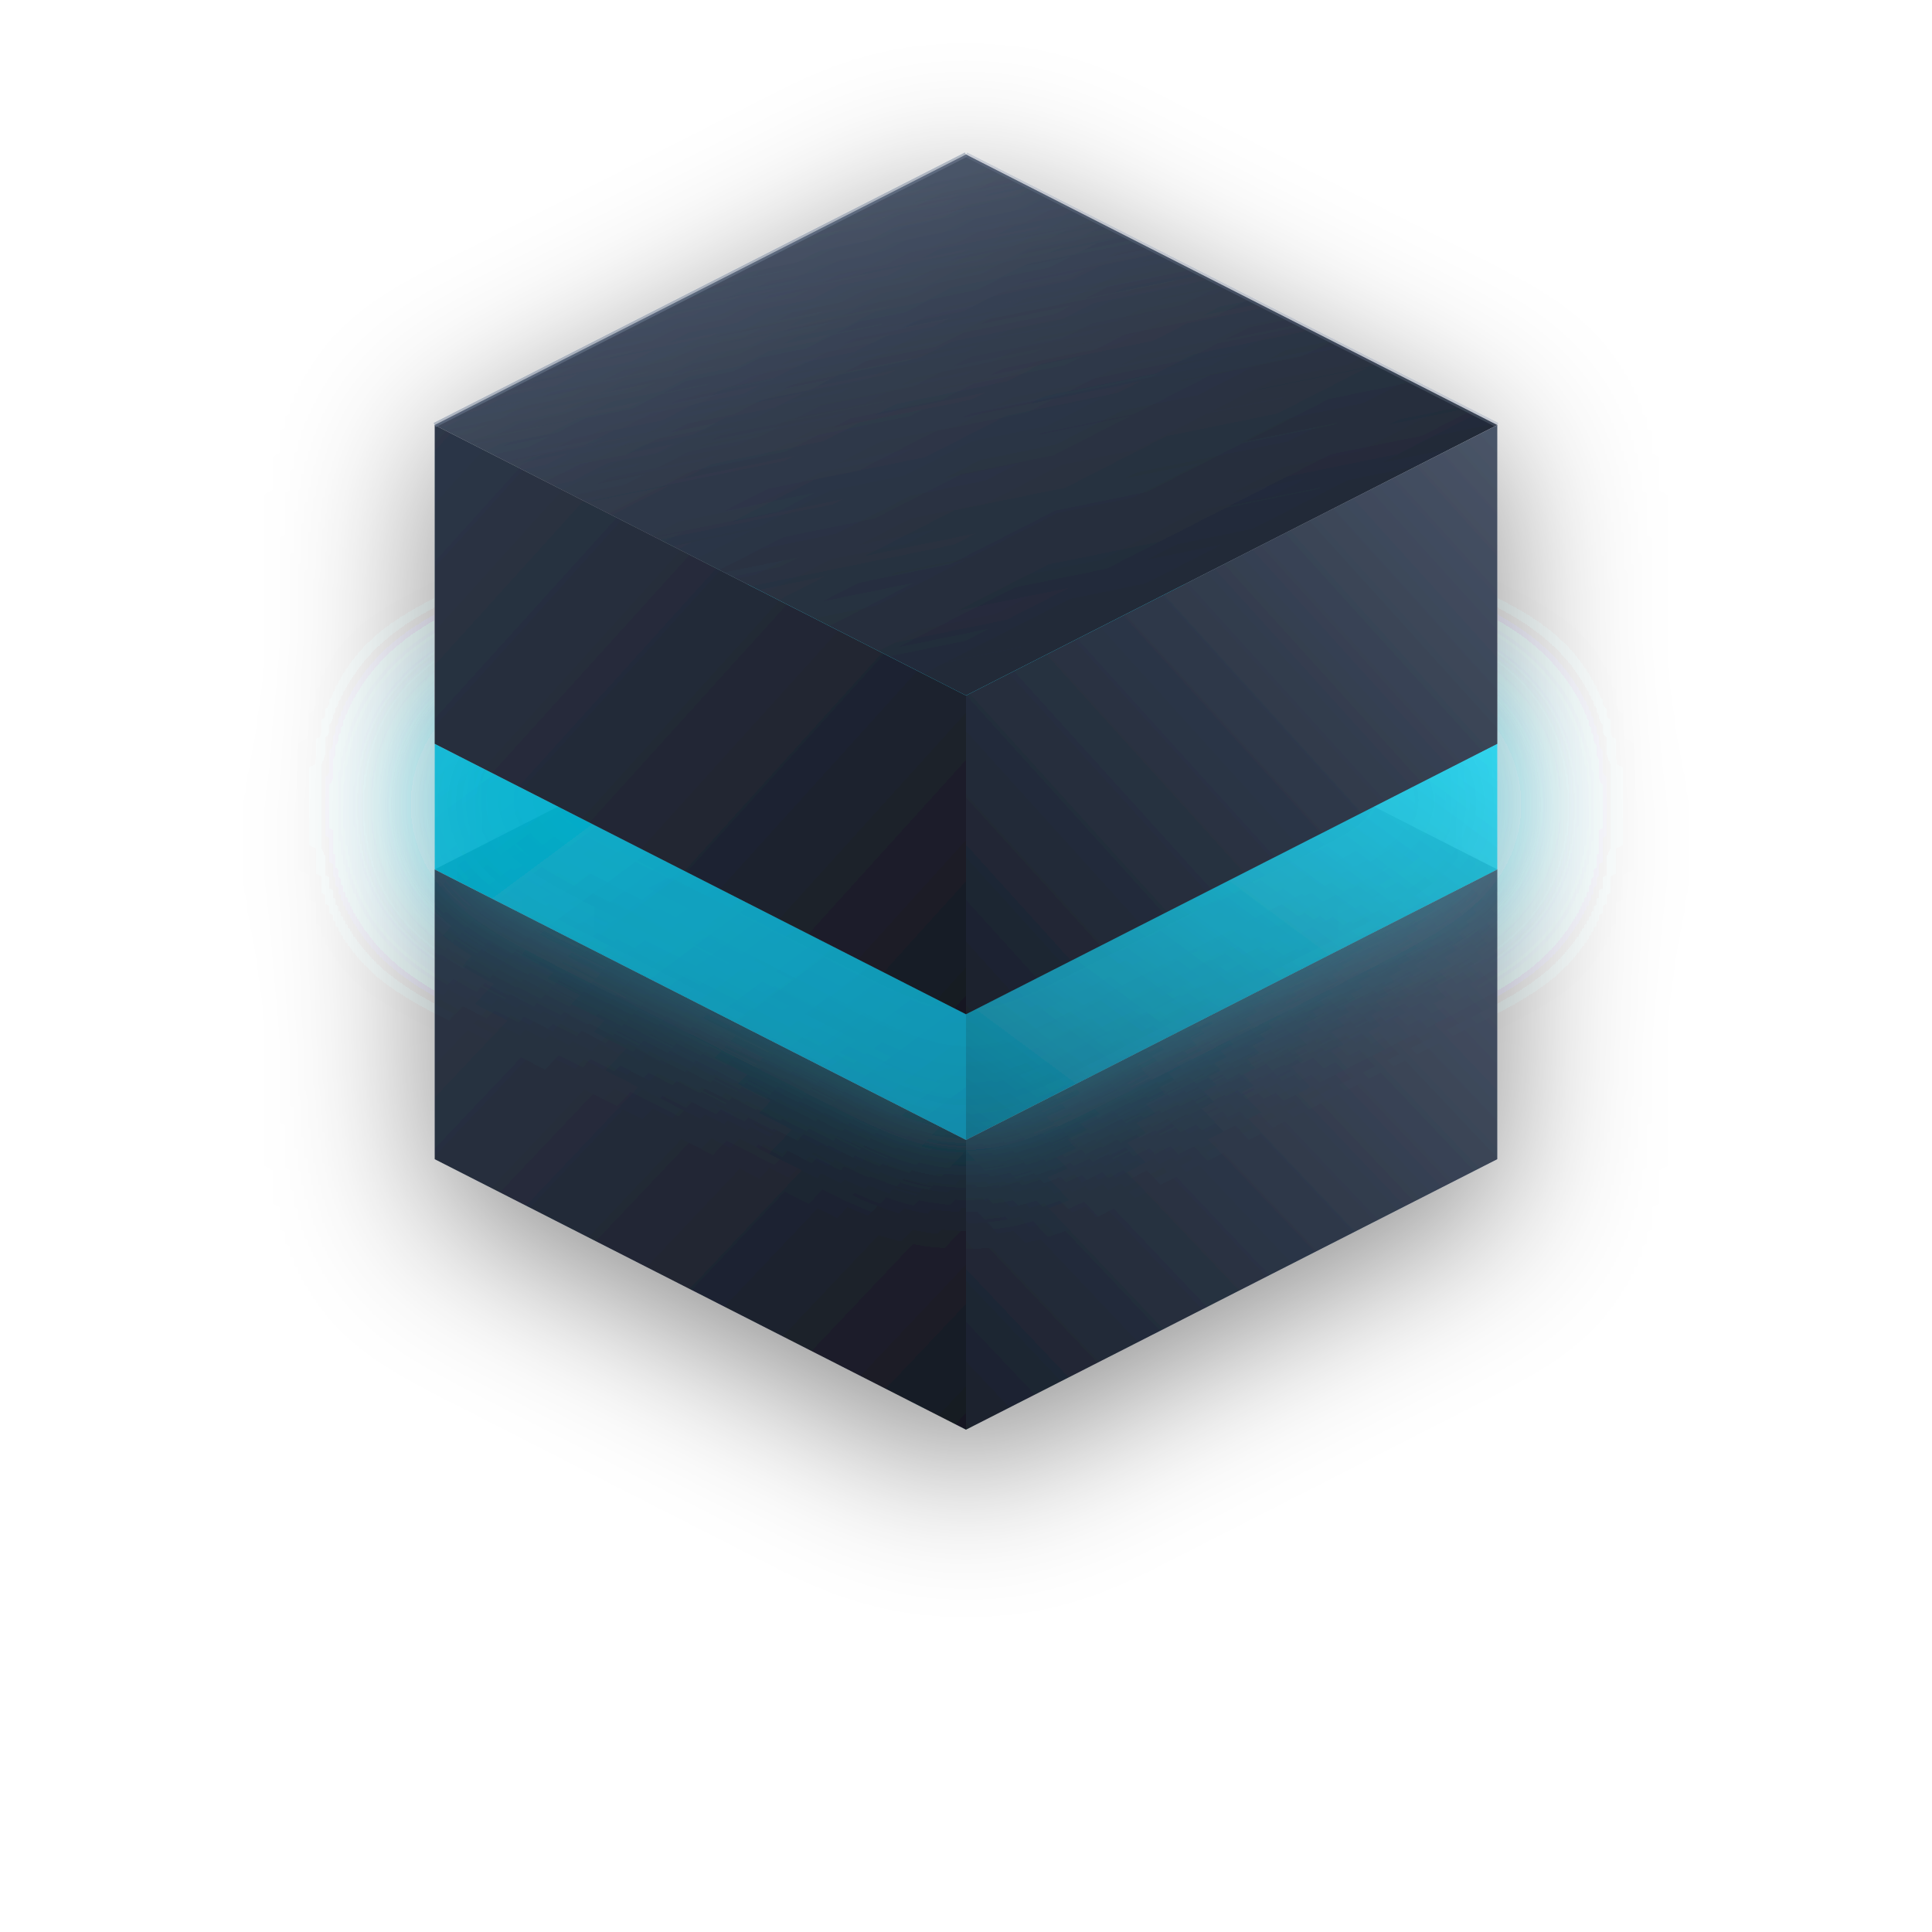
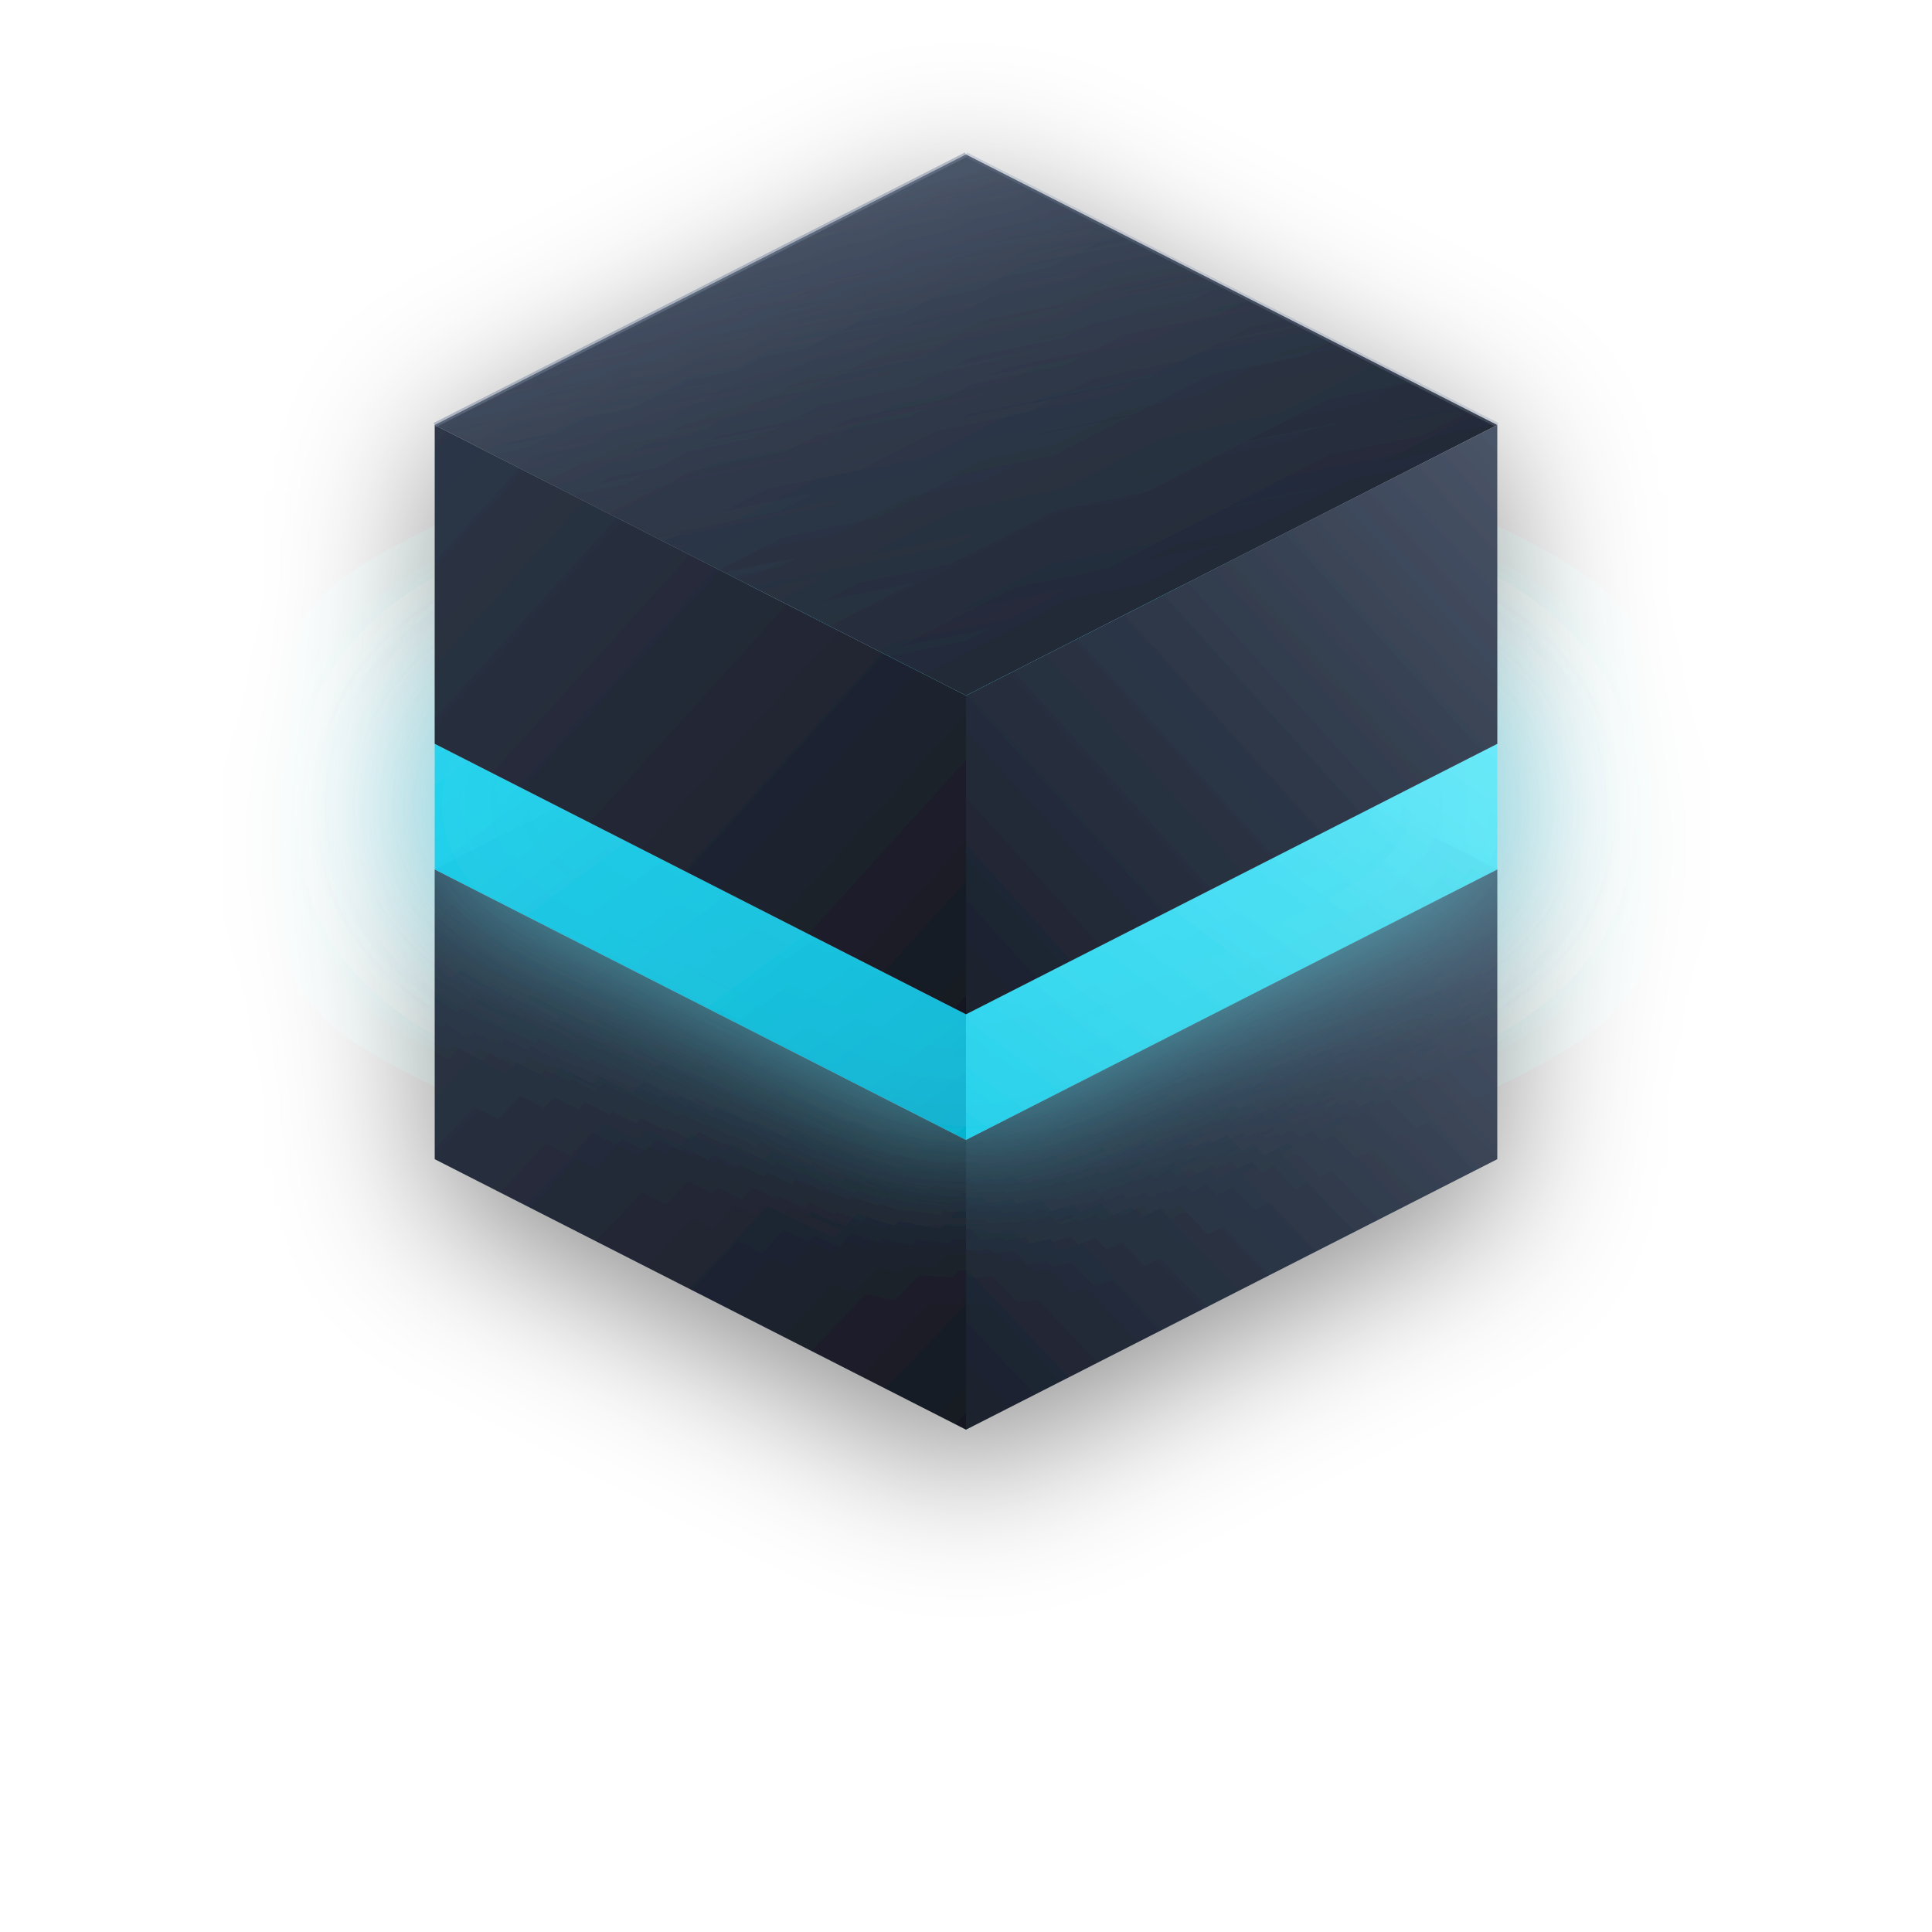
- <svg xmlns="http://www.w3.org/2000/svg" viewBox="0 0 200 200" width="200" height="200">
+ <svg xmlns="http://www.w3.org/2000/svg" viewBox="0 0 200 200" width="300" height="300">
  <defs>
    <linearGradient id="topFace" x1="0%" y1="0%" x2="100%" y2="100%">
      <stop offset="0%" stop-color="#4a5568" />
      <stop offset="40%" stop-color="#2d3748" />
      <stop offset="100%" stop-color="#1a202c" />
    </linearGradient>
    <linearGradient id="leftFace" x1="0%" y1="0%" x2="100%" y2="100%">
      <stop offset="0%" stop-color="#2d3748" />
      <stop offset="100%" stop-color="#171923" />
    </linearGradient>
    <linearGradient id="rightFace" x1="100%" y1="0%" x2="0%" y2="100%">
      <stop offset="0%" stop-color="#4a5568" />
      <stop offset="50%" stop-color="#2d3748" />
      <stop offset="100%" stop-color="#1a202c" />
    </linearGradient>
    <linearGradient id="glowTop" x1="0%" y1="0%" x2="100%" y2="100%">
-       <stop offset="0%" stop-color="#67e8f9" />
-       <stop offset="50%" stop-color="#22d3ee" />
+       <stop offset="0%" stop-color="#a5f3fc" />
+       <stop offset="50%" stop-color="#67e8f9" />
+       <stop offset="100%" stop-color="#22d3ee" />
+     </linearGradient>
+     <linearGradient id="glowLeft" x1="0%" y1="0%" x2="100%" y2="100%">
+       <stop offset="0%" stop-color="#22d3ee" />
      <stop offset="100%" stop-color="#06b6d4" />
    </linearGradient>
-     <linearGradient id="glowLeft" x1="0%" y1="0%" x2="100%" y2="100%">
-       <stop offset="0%" stop-color="#06b6d4" />
-       <stop offset="100%" stop-color="#0891b2" />
+     <linearGradient id="glowRight" x1="100%" y1="0%" x2="0%" y2="100%">
+       <stop offset="0%" stop-color="#67e8f9" />
+       <stop offset="100%" stop-color="#22d3ee" />
    </linearGradient>
-     <linearGradient id="glowRight" x1="100%" y1="0%" x2="0%" y2="100%">
-       <stop offset="0%" stop-color="#22d3ee" />
-       <stop offset="100%" stop-color="#0e7490" />
-     </linearGradient>
-     <filter id="cyan-glow" x="-40%" y="-40%" width="180%" height="180%">
-       <feGaussianBlur stdDeviation="6" result="blur" />
-       <feFlood flood-color="#22d3ee" flood-opacity="0.5" />
+     <filter id="cyan-glow" x="-50%" y="-50%" width="200%" height="200%">
+       <feGaussianBlur stdDeviation="8" result="blur" />
+       <feFlood flood-color="#67e8f9" flood-opacity="0.75" />
      <feComposite in2="blur" operator="in" />
      <feMerge>
        <feMergeNode />
        <feMergeNode in="SourceGraphic" />
      </feMerge>
    </filter>
    <filter id="shadow" x="-20%" y="-20%" width="140%" height="160%">
      <feDropShadow dx="0" dy="4" stdDeviation="8" flood-color="#000" flood-opacity="0.45" />
    </filter>
    <linearGradient id="topHighlight" x1="30%" y1="0%" x2="70%" y2="100%">
      <stop offset="0%" stop-color="#718096" stop-opacity="0.4" />
      <stop offset="50%" stop-color="#4a5568" stop-opacity="0.1" />
      <stop offset="100%" stop-color="#1a202c" stop-opacity="0" />
    </linearGradient>
  </defs>
  <g filter="url(#shadow)">
    <polygon points="100,118 155,90 100,62 45,90" fill="url(#topFace)" opacity="0.7" />
    <polygon points="45,90 100,118 100,148 45,120" fill="url(#leftFace)" />
    <polygon points="155,90 100,118 100,148 155,120" fill="url(#rightFace)" />
    <g filter="url(#cyan-glow)">
-       <polygon points="100,105 155,77 100,49 45,77" fill="url(#glowTop)" opacity="0.95" />
-       <polygon points="45,77 100,105 100,118 45,90" fill="url(#glowLeft)" opacity="0.85" />
-       <polygon points="155,77 100,105 100,118 155,90" fill="url(#glowRight)" opacity="0.85" />
+       <polygon points="100,105 155,77 100,49 45,77" fill="url(#glowTop)" opacity="1" />
+       <polygon points="45,77 100,105 100,118 45,90" fill="url(#glowLeft)" opacity="0.95" />
+       <polygon points="155,77 100,105 100,118 155,90" fill="url(#glowRight)" opacity="0.95" />
    </g>
    <polygon points="100,72 155,44 100,16 45,44" fill="url(#topFace)" />
    <polygon points="100,72 155,44 100,16 45,44" fill="url(#topHighlight)" />
    <polygon points="45,44 100,72 100,105 45,77" fill="url(#leftFace)" />
    <polygon points="155,44 100,72 100,105 155,77" fill="url(#rightFace)" />
    <line x1="45" y1="44" x2="100" y2="16" stroke="#718096" stroke-width="0.5" opacity="0.5" />
    <line x1="100" y1="16" x2="155" y2="44" stroke="#718096" stroke-width="0.5" opacity="0.3" />
  </g>
</svg>
